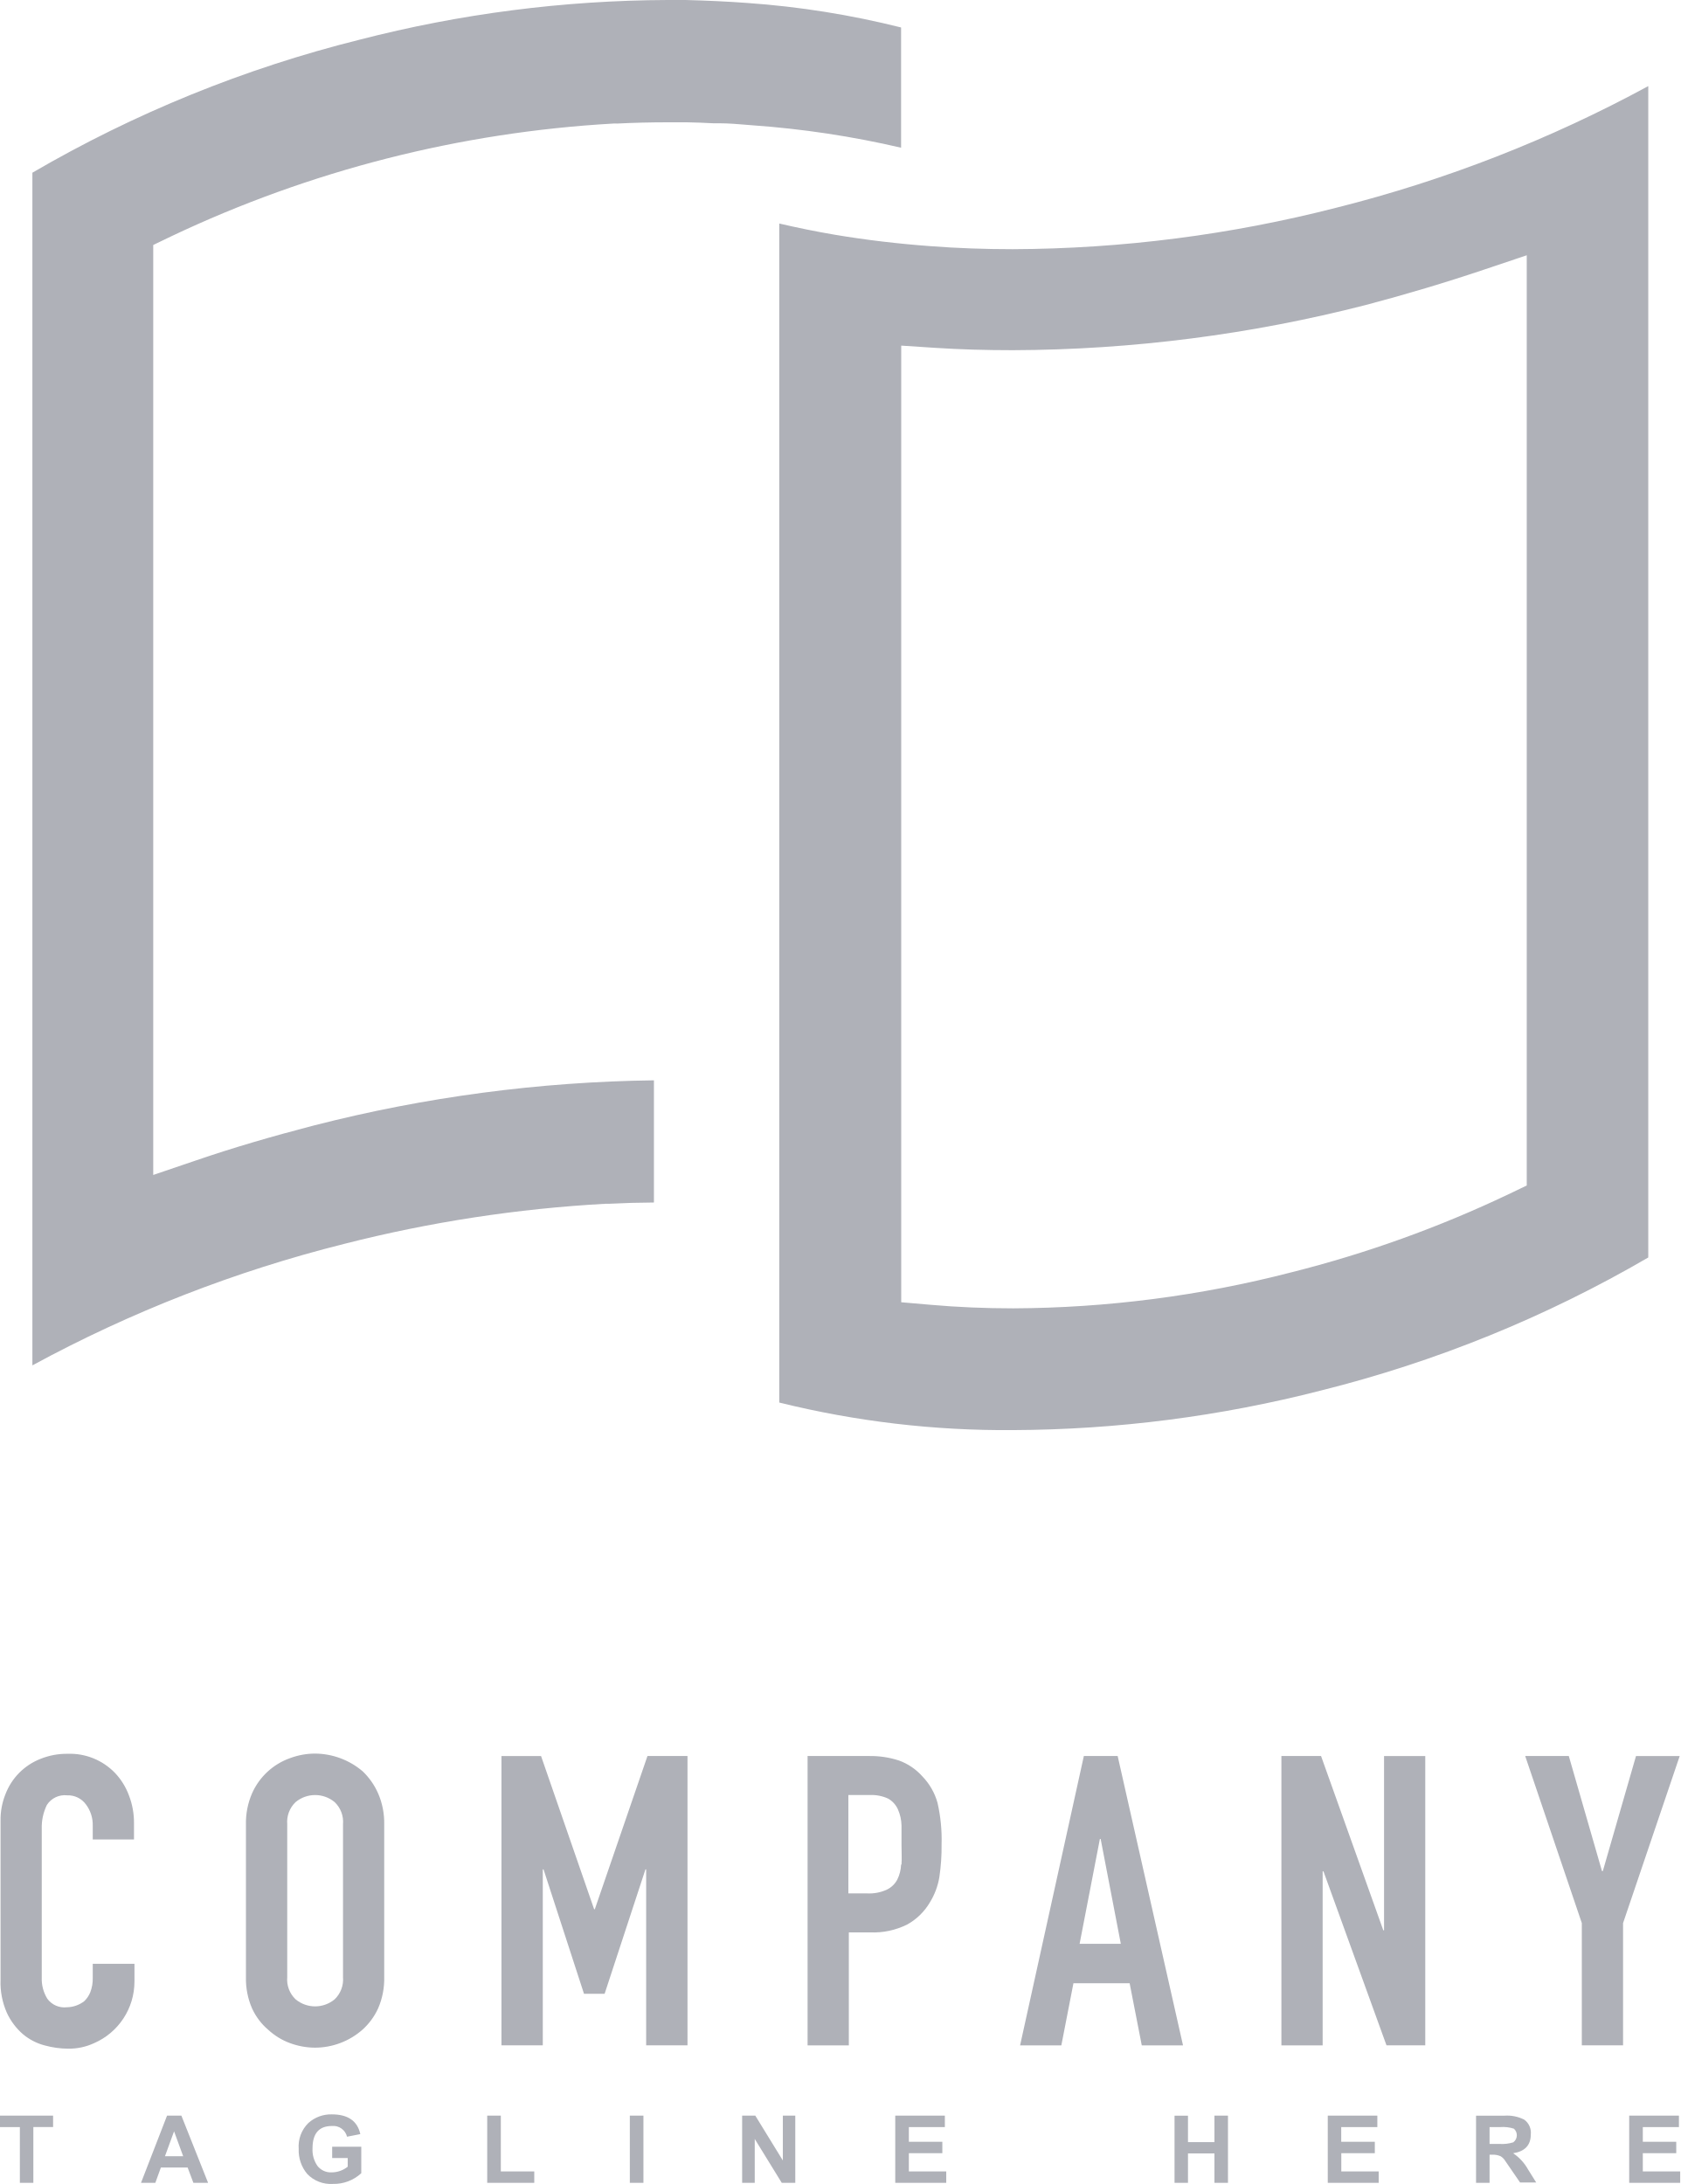
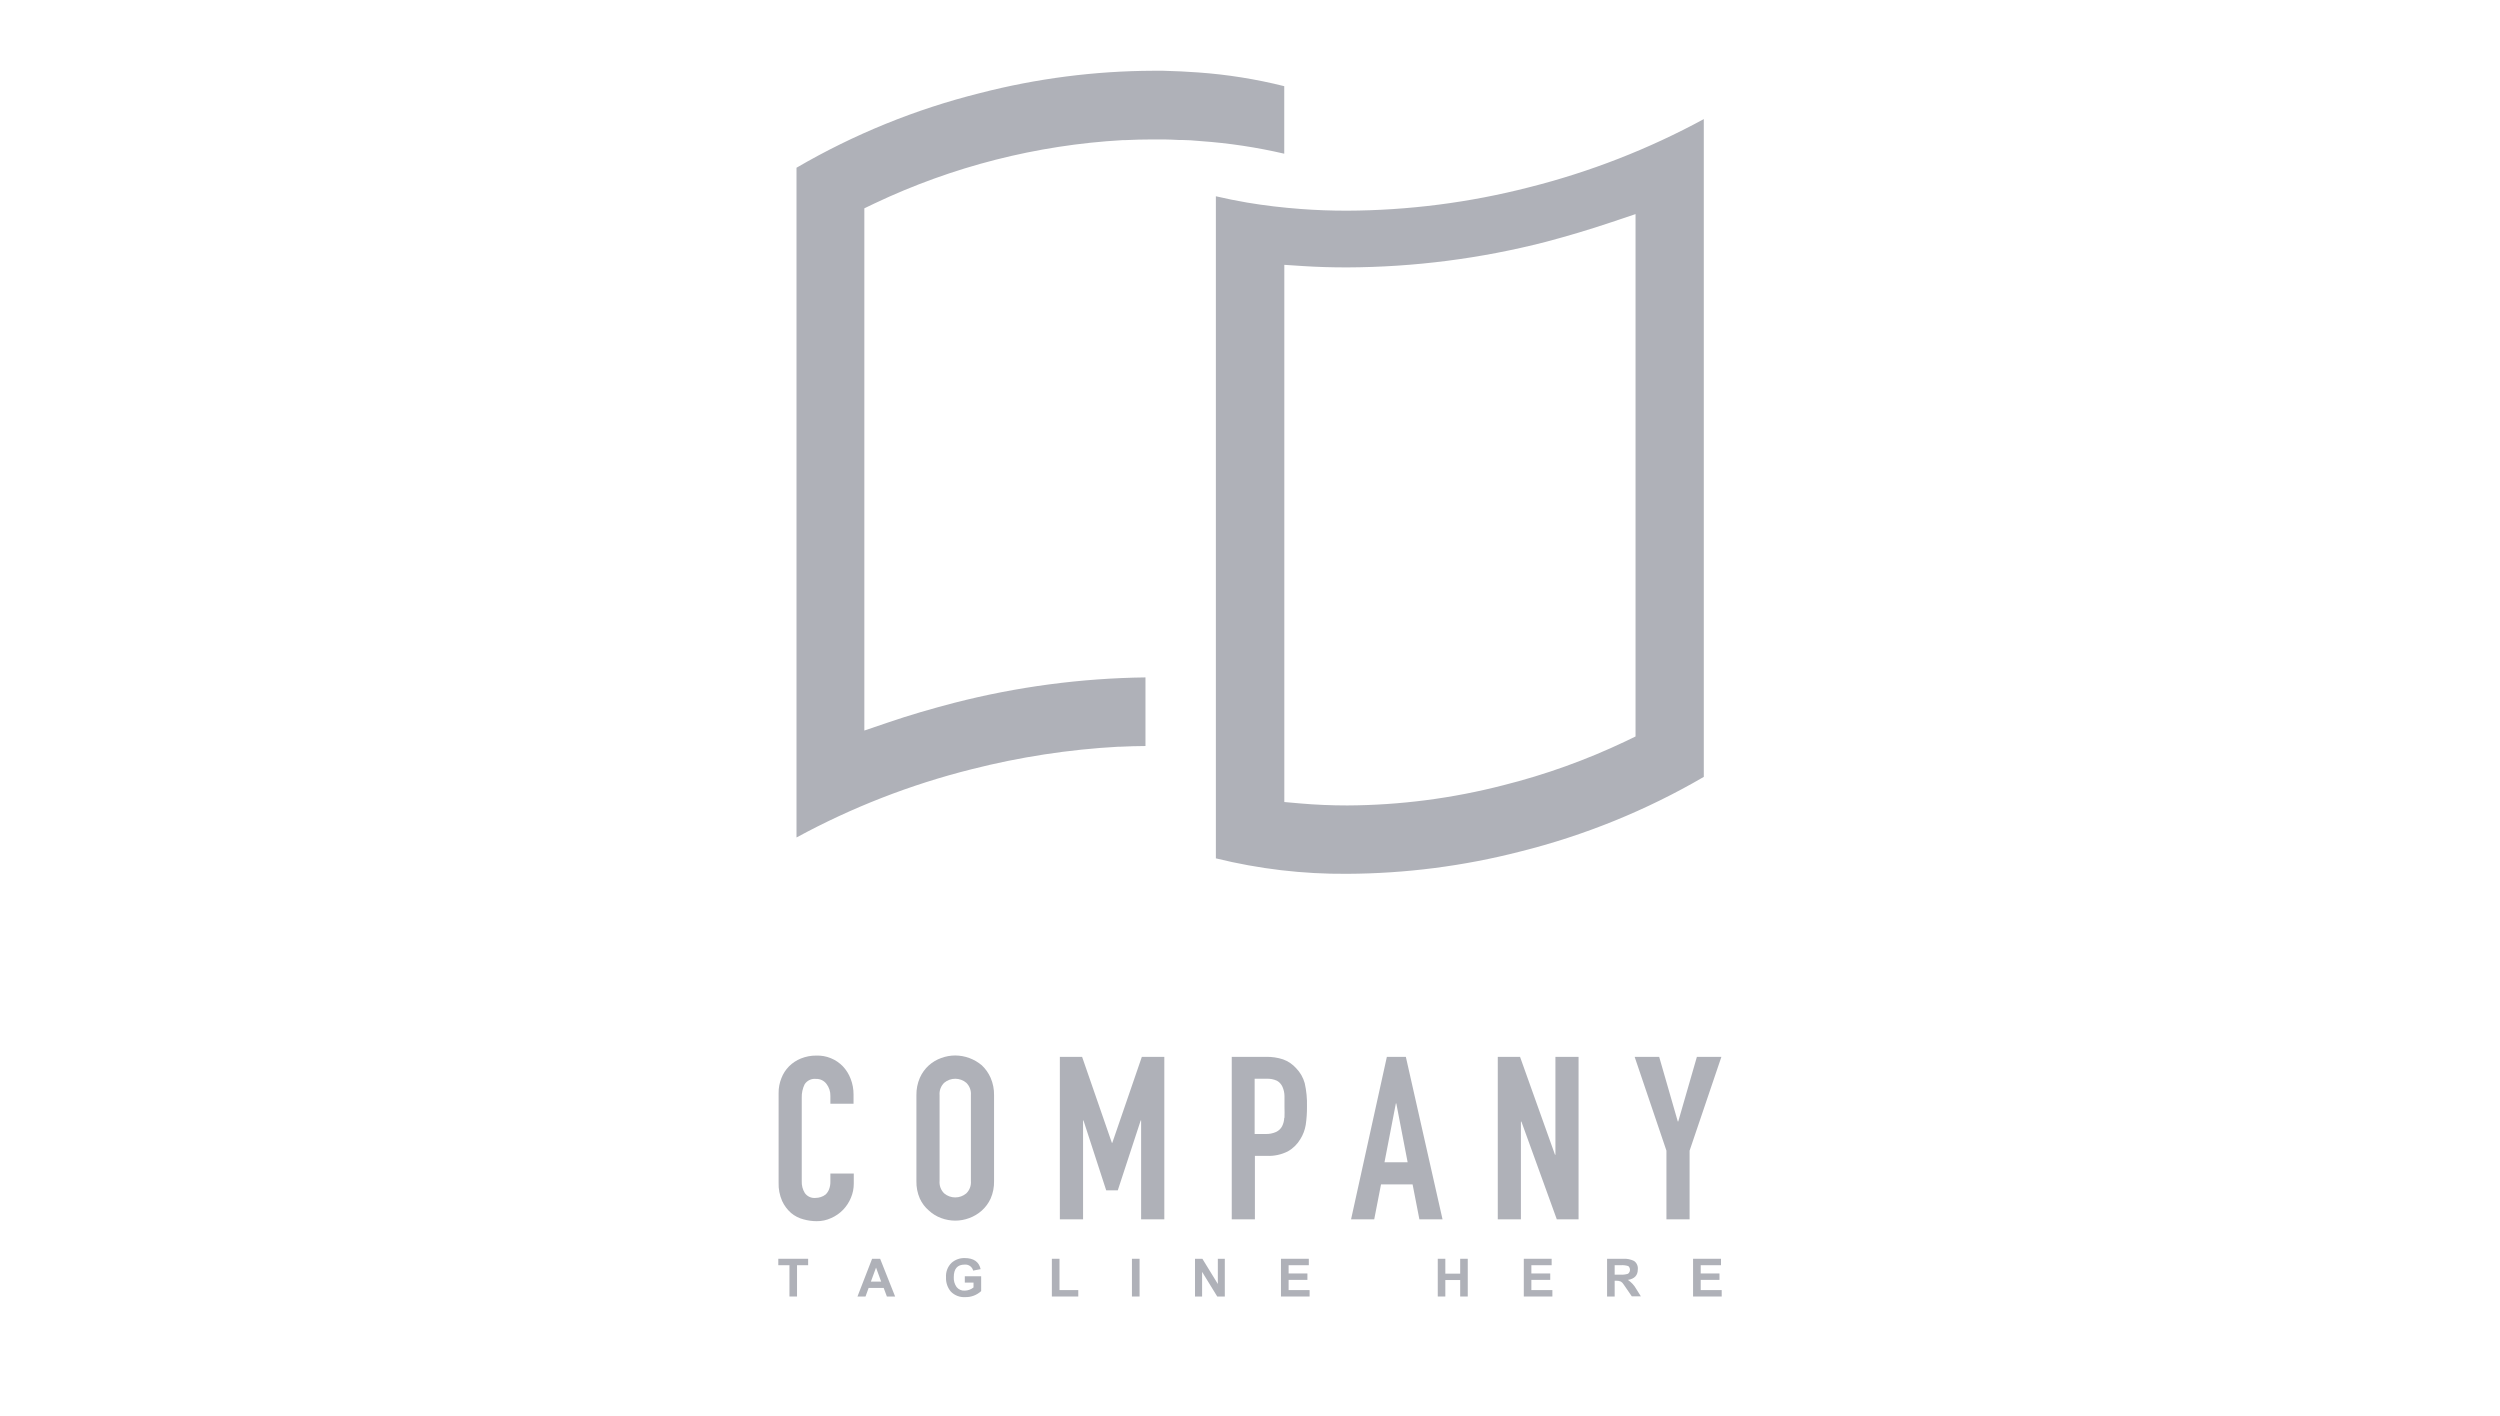
- <svg xmlns="http://www.w3.org/2000/svg" width="40" height="52" fill="none">
-   <path fill-rule="evenodd" clip-rule="evenodd" d="M17.114 2.935h-.137c-.21-.013-.42-.018-.63-.023h-.455c-.397 0-.802.01-1.204.03a.625.625 0 0 0-.091 0A28.275 28.275 0 0 0 4.08 5.625l-.432.208v22.142l1.012-.344c.888-.305 1.834-.58 2.813-.834a34.328 34.328 0 0 1 8.095-1.075v2.909c-.362.002-.713.012-1.065.03h-.084a32.36 32.36 0 0 0-6.228.956 31.634 31.634 0 0 0-7.42 2.892V4.112A29.727 29.727 0 0 1 8.557.946 29.793 29.793 0 0 1 15.892 0h.427c.511.013 1.01.036 1.478.071a21.09 21.09 0 0 1 3.655.583v2.863a22.623 22.623 0 0 0-3.542-.534l-.072-.006c-.247-.021-.494-.042-.724-.042Zm5.039 2.926c.635.049 1.293.072 1.958.072a31.467 31.467 0 0 0 7.713-.99A31.777 31.777 0 0 0 39.24 2.05v27.89a29.815 29.815 0 0 1-7.786 3.166 29.943 29.943 0 0 1-7.337.944 22.405 22.405 0 0 1-5.565-.656V5.322c.43.1.873.191 1.323.267.739.125 1.518.216 2.277.272Zm14.194.217-1.012.34c-.93.313-1.87.593-2.813.842a34.263 34.263 0 0 1-8.406 1.078c-.66 0-1.267-.018-1.854-.056l-.807-.053V31.006l.693.06c.642.057 1.305.085 1.973.085a26.884 26.884 0 0 0 6.62-.857 27.764 27.764 0 0 0 5.173-1.86l.433-.208V6.078Z" fill="#AFB1B8" />
-   <path d="M2.737 42.212a1.492 1.492 0 0 0-1.126-.455 1.673 1.673 0 0 0-.65.122 1.463 1.463 0 0 0-.832.842c-.08.2-.119.413-.116.628v3.794c-.01.267.042.533.149.778.09.195.219.368.38.509.151.127.329.22.52.27.185.051.376.078.567.078.211.002.42-.043.612-.132a1.599 1.599 0 0 0 .96-1.465v-.424h-.993v.338a.881.881 0 0 1-.058.338.608.608 0 0 1-.144.214.697.697 0 0 1-.415.145.503.503 0 0 1-.465-.204.899.899 0 0 1-.132-.508v-3.538c-.006-.196.036-.39.122-.567a.507.507 0 0 1 .485-.229.527.527 0 0 1 .443.214.806.806 0 0 1 .164.509v.328h.982v-.387a1.788 1.788 0 0 0-.121-.664 1.562 1.562 0 0 0-.332-.534ZM8.629 42.17a1.765 1.765 0 0 0-1.128-.418c-.202 0-.403.037-.592.107A1.559 1.559 0 0 0 6 42.7c-.1.231-.15.482-.145.735v3.638c-.006.256.043.51.145.745.09.196.22.37.384.509.152.14.33.25.524.32.19.07.39.106.592.107a1.714 1.714 0 0 0 1.128-.427c.158-.142.286-.315.374-.509.102-.234.151-.489.145-.745v-3.639a1.77 1.77 0 0 0-.145-.734 1.643 1.643 0 0 0-.374-.532Zm-.463 4.904a.654.654 0 0 1-.197.527.727.727 0 0 1-.934 0 .652.652 0 0 1-.197-.527v-3.639a.654.654 0 0 1 .197-.526.727.727 0 0 1 .934 0 .651.651 0 0 1 .197.526v3.64ZM16.367 48.7v-6.89h-.953l-1.253 3.647h-.017l-1.263-3.646h-.943v6.888h.984v-4.19h.018l.963 2.962h.491l.972-2.962h.017v4.19h.984ZM21.958 42.294c-.151-.17-.343-.3-.556-.377a2.184 2.184 0 0 0-.714-.107h-1.462v6.89h.982v-2.691h.505c.307.014.611-.051.886-.188a1.43 1.43 0 0 0 .539-.527c.113-.183.19-.387.225-.6a4.9 4.9 0 0 0 .053-.783c.01-.33-.023-.662-.096-.984a1.466 1.466 0 0 0-.362-.633Zm-.506 2.1a.867.867 0 0 1-.091.359.552.552 0 0 1-.253.241 1.006 1.006 0 0 1-.463.087h-.448v-2.342h.506a.942.942 0 0 1 .443.086.556.556 0 0 1 .23.254c.054.121.083.252.086.384v.458c0 .16.01.326 0 .473h-.01ZM26.608 41.81h-.805l-1.518 6.89h.982l.288-1.48h1.338l.289 1.48h.982l-1.556-6.89Zm-.906 4.471.483-2.497h.018l.48 2.497h-.981ZM32.95 45.96h-.018l-1.482-4.15h-.944v6.89h.982v-4.143h.02l1.5 4.142h.923v-6.888h-.981v4.15ZM38.948 41.81l-.79 2.74h-.02l-.79-2.74H36.31l1.348 3.978v2.911h.982v-2.911l1.348-3.977h-1.04ZM0 50.645h.473v1.327h.321v-1.328h.47v-.272H0v.273ZM3.977 50.372l-.62 1.6h.341l.132-.364h.637l.137.364h.35l-.636-1.6h-.341Zm-.05.967.217-.593.217.593h-.435ZM7.908 51.382h.37v.206a.613.613 0 0 1-.38.135.404.404 0 0 1-.34-.153.669.669 0 0 1-.118-.417c0-.356.154-.534.46-.534a.337.337 0 0 1 .362.255l.316-.062c-.068-.312-.293-.47-.678-.47a.804.804 0 0 0-.559.206.78.78 0 0 0-.23.615.873.873 0 0 0 .205.6.776.776 0 0 0 .607.235.96.96 0 0 0 .678-.255v-.63h-.693v.27ZM11.923 50.372h-.324v1.6h1.12V51.7h-.796v-1.328ZM15.318 50.372h-.324v1.6h.324v-1.6ZM18.637 51.44l-.656-1.068h-.313v1.6h.3v-1.045l.643 1.045h.322v-1.6h-.296v1.069ZM21.637 51.267h.797v-.272h-.797v-.35h.857v-.273h-1.181v1.6h1.214V51.7h-.89v-.433ZM28.912 51.003h-.63v-.63h-.32v1.599h.32v-.7h.63v.7h.322v-1.6h-.322v.631ZM31.93 51.267h.8v-.272h-.8v-.35h.86v-.273H31.61v1.6h1.212V51.7h-.89v-.433ZM36.023 51.268c.278-.044.42-.191.42-.445a.383.383 0 0 0-.157-.356.904.904 0 0 0-.468-.094h-.678v1.599h.322v-.669h.063a.431.431 0 0 1 .2.036c.047.029.086.069.114.117l.349.508h.384l-.195-.312a1.115 1.115 0 0 0-.354-.384Zm-.324-.222h-.237v-.401h.253a.84.84 0 0 1 .326.038.21.21 0 0 1-.015.325.913.913 0 0 1-.327.038ZM39.11 51.267h.796v-.272h-.796v-.35h.86v-.273h-1.184v1.6H40V51.7h-.89v-.433Z" fill="#AFB1B8" />
+ <svg xmlns="http://www.w3.org/2000/svg" width="106" height="60" viewBox="0 0 106 60" fill="none">
+   <path fill-rule="evenodd" clip-rule="evenodd" d="M50.114 5.935H49.977C49.767 5.922 49.557 5.917 49.347 5.912H49.347H49.327H48.892C48.495 5.912 48.09 5.922 47.688 5.942C47.657 5.94 47.627 5.94 47.597 5.942C43.952 6.149 40.382 7.06 37.081 8.625L36.648 8.833V30.975L37.66 30.631C38.548 30.326 39.494 30.052 40.473 29.797C43.119 29.118 45.837 28.757 48.568 28.722V31.631C48.206 31.633 47.855 31.643 47.503 31.661H47.419C45.318 31.776 43.232 32.097 41.191 32.617C38.607 33.264 36.114 34.236 33.772 35.509V7.112C36.205 5.693 38.825 4.627 41.556 3.946C43.953 3.327 46.417 3.009 48.892 3H49.319C49.83 3.013 50.329 3.036 50.797 3.071C52.03 3.158 53.253 3.353 54.452 3.654V6.517C53.287 6.246 52.103 6.067 50.91 5.983C50.886 5.981 50.862 5.979 50.838 5.977C50.591 5.956 50.344 5.935 50.114 5.935ZM55.153 8.861C55.788 8.91 56.446 8.933 57.111 8.933C59.712 8.923 62.303 8.591 64.824 7.943C67.407 7.294 69.899 6.322 72.241 5.05V32.94C69.807 34.358 67.185 35.424 64.455 36.106C62.057 36.723 59.593 37.039 57.118 37.05C55.243 37.065 53.374 36.844 51.553 36.394V8.322C51.983 8.421 52.426 8.513 52.876 8.589C53.615 8.714 54.394 8.805 55.153 8.861ZM69.347 9.078L68.335 9.418C67.404 9.731 66.466 10.011 65.522 10.26C62.775 10.966 59.951 11.328 57.116 11.338C56.456 11.338 55.849 11.32 55.262 11.282L54.455 11.229V31.318V34.006L55.148 34.067C55.79 34.123 56.453 34.151 57.121 34.151C59.354 34.141 61.578 33.853 63.741 33.294C65.522 32.847 67.255 32.224 68.915 31.435L69.347 31.226V9.078Z" fill="#AFB1B8" />
+   <path d="M35.737 45.212C35.592 45.062 35.416 44.943 35.222 44.865C35.028 44.786 34.82 44.75 34.611 44.757C34.389 44.754 34.168 44.796 33.961 44.879C33.772 44.955 33.6 45.068 33.455 45.212C33.312 45.357 33.201 45.53 33.129 45.721C33.05 45.921 33.01 46.134 33.013 46.349V50.143C33.004 50.41 33.055 50.676 33.162 50.921C33.251 51.116 33.381 51.289 33.541 51.43C33.693 51.557 33.871 51.65 34.062 51.699C34.247 51.751 34.438 51.778 34.629 51.778C34.84 51.78 35.05 51.735 35.241 51.646C35.431 51.563 35.603 51.444 35.747 51.295C35.888 51.148 36.001 50.975 36.079 50.786C36.16 50.595 36.201 50.389 36.2 50.181V49.757H35.208V50.095C35.211 50.21 35.192 50.325 35.15 50.433C35.118 50.514 35.069 50.587 35.006 50.647C34.945 50.696 34.874 50.733 34.799 50.756C34.732 50.778 34.662 50.79 34.591 50.791C34.503 50.802 34.413 50.788 34.331 50.753C34.249 50.717 34.179 50.66 34.126 50.588C34.032 50.436 33.986 50.258 33.994 50.08V46.542C33.988 46.346 34.03 46.151 34.116 45.975C34.167 45.895 34.24 45.831 34.326 45.791C34.412 45.75 34.507 45.735 34.601 45.746C34.687 45.743 34.772 45.761 34.849 45.798C34.926 45.836 34.993 45.891 35.044 45.96C35.155 46.106 35.213 46.285 35.208 46.469V46.797H36.19V46.41C36.192 46.183 36.151 45.958 36.069 45.746C35.995 45.548 35.883 45.366 35.737 45.212Z" fill="#AFB1B8" />
+   <path d="M41.629 45.169C41.313 44.902 40.914 44.755 40.501 44.752C40.299 44.753 40.098 44.789 39.909 44.859C39.716 44.928 39.538 45.033 39.385 45.169C39.221 45.317 39.09 45.498 39.001 45.701C38.901 45.932 38.852 46.183 38.856 46.435V50.074C38.849 50.33 38.899 50.585 39.001 50.819C39.09 51.015 39.221 51.189 39.385 51.328C39.537 51.469 39.715 51.578 39.909 51.648C40.098 51.718 40.299 51.754 40.501 51.755C40.703 51.755 40.903 51.719 41.093 51.648C41.29 51.577 41.472 51.468 41.629 51.328C41.787 51.186 41.914 51.013 42.003 50.819C42.105 50.585 42.154 50.33 42.148 50.074V46.435C42.152 46.183 42.103 45.932 42.003 45.701C41.915 45.5 41.788 45.319 41.629 45.169ZM41.166 50.074C41.174 50.171 41.161 50.269 41.127 50.36C41.093 50.451 41.039 50.533 40.969 50.601C40.838 50.711 40.672 50.771 40.502 50.771C40.331 50.771 40.166 50.711 40.035 50.601C39.965 50.533 39.911 50.451 39.877 50.36C39.843 50.269 39.83 50.171 39.838 50.074V46.435C39.83 46.339 39.843 46.241 39.877 46.15C39.911 46.059 39.965 45.976 40.035 45.909C40.166 45.799 40.331 45.739 40.502 45.739C40.672 45.739 40.838 45.799 40.969 45.909C41.039 45.976 41.093 46.059 41.127 46.15C41.161 46.241 41.174 46.339 41.166 46.435V50.074Z" fill="#AFB1B8" />
+   <path d="M49.367 51.699V44.811H48.414L47.161 48.457H47.144L45.881 44.811H44.938V51.699H45.922V47.509H45.94L46.903 50.471H47.394L48.365 47.509H48.383V51.699H49.367Z" fill="#AFB1B8" />
+   <path d="M54.958 45.294C54.806 45.124 54.615 44.994 54.401 44.917C54.171 44.842 53.93 44.806 53.688 44.81H52.226V51.699H53.208V49.009H53.713C54.02 49.023 54.324 48.958 54.599 48.821C54.822 48.697 55.008 48.515 55.138 48.294C55.251 48.111 55.328 47.907 55.363 47.694C55.401 47.435 55.419 47.173 55.416 46.911C55.425 46.58 55.393 46.249 55.32 45.927C55.254 45.688 55.13 45.471 54.958 45.294ZM54.452 47.394C54.448 47.519 54.417 47.641 54.361 47.753C54.305 47.859 54.216 47.943 54.108 47.994C53.963 48.059 53.804 48.089 53.645 48.081H53.197V45.739H53.703C53.856 45.731 54.008 45.761 54.146 45.825C54.248 45.883 54.328 45.972 54.376 46.079C54.43 46.2 54.459 46.331 54.462 46.463C54.462 46.608 54.462 46.761 54.462 46.921C54.462 47.081 54.472 47.247 54.462 47.394H54.452Z" fill="#AFB1B8" />
+   <path d="M59.608 44.811H58.803L57.285 51.699H58.267L58.555 50.219H59.894L60.182 51.699H61.163L59.608 44.811ZM58.702 49.281L59.185 46.784H59.203L59.684 49.281H58.702Z" fill="#AFB1B8" />
+   <path d="M65.95 48.961H65.932L64.45 44.811H63.506V51.699H64.487V47.557H64.508L66.008 51.699H66.931V44.811H65.95V48.961Z" fill="#AFB1B8" />
+   <path d="M71.948 44.811L71.158 47.549H71.138L70.349 44.811H69.309L70.657 48.788V51.699H71.639V48.788L72.987 44.811H71.948Z" fill="#AFB1B8" />
+   <path d="M33 53.645H33.473V54.972H33.794V53.645H34.265V53.372H33V53.645Z" fill="#AFB1B8" />
+   <path d="M36.977 53.372L36.357 54.972H36.698L36.83 54.608H37.468L37.604 54.972H37.953L37.318 53.372H36.977ZM36.926 54.339L37.144 53.746L37.361 54.339H36.926Z" fill="#AFB1B8" />
+   <path d="M40.908 54.382H41.277V54.588C41.169 54.675 41.036 54.722 40.898 54.723C40.833 54.727 40.769 54.715 40.71 54.688C40.651 54.661 40.599 54.621 40.559 54.57C40.474 54.449 40.432 54.302 40.44 54.153C40.44 53.797 40.594 53.619 40.9 53.619C40.981 53.611 41.062 53.633 41.128 53.679C41.194 53.726 41.242 53.795 41.262 53.873L41.578 53.812C41.51 53.5 41.285 53.342 40.9 53.342C40.695 53.337 40.495 53.41 40.341 53.548C40.261 53.628 40.198 53.724 40.159 53.83C40.119 53.937 40.103 54.05 40.111 54.163C40.102 54.382 40.175 54.597 40.316 54.764C40.394 54.844 40.489 54.907 40.594 54.947C40.699 54.988 40.811 55.005 40.923 54.998C41.173 55.005 41.416 54.913 41.601 54.743V54.113H40.908V54.382Z" fill="#AFB1B8" />
+   <path d="M44.923 53.372H44.599V54.972H45.719V54.7H44.923V53.372Z" fill="#AFB1B8" />
+   <path d="M48.318 53.372H47.994V54.972H48.318V53.372Z" fill="#AFB1B8" />
+   <path d="M51.636 54.441L50.981 53.372H50.668V54.972H50.969V53.927L51.611 54.972H51.932V53.372H51.636V54.441Z" fill="#AFB1B8" />
+   <path d="M54.637 54.267H55.434V53.995H54.637V53.645H55.494V53.372H54.313V54.972H55.527V54.7H54.637V54.267Z" fill="#AFB1B8" />
+   <path d="M61.912 54.003H61.282V53.372H60.961V54.972H61.282V54.273H61.912V54.972H62.233V53.372H61.912V54.003Z" fill="#AFB1B8" />
+   <path d="M64.93 54.267H65.73V53.995H64.93V53.645H65.79V53.372H64.609V54.972H65.821V54.7H64.93V54.267Z" fill="#AFB1B8" />
+   <path d="M69.023 54.268C69.302 54.224 69.443 54.077 69.443 53.823C69.451 53.755 69.441 53.686 69.413 53.623C69.386 53.56 69.342 53.506 69.286 53.467C69.141 53.394 68.98 53.361 68.818 53.373H68.14V54.972H68.462V54.303H68.525C68.593 54.299 68.662 54.311 68.725 54.339C68.772 54.368 68.811 54.408 68.839 54.456L69.188 54.964H69.572L69.377 54.652C69.291 54.497 69.17 54.366 69.023 54.268ZM68.699 54.046H68.462V53.645H68.715C68.825 53.636 68.936 53.649 69.041 53.683C69.064 53.703 69.083 53.729 69.095 53.758C69.107 53.787 69.113 53.818 69.111 53.849C69.11 53.88 69.101 53.911 69.087 53.938C69.072 53.966 69.051 53.99 69.026 54.008C68.92 54.041 68.81 54.053 68.699 54.046Z" fill="#AFB1B8" />
+   <path d="M72.11 54.267H72.906V53.995H72.11V53.645H72.97V53.372H71.786V54.972H73V54.7H72.11V54.267Z" fill="#AFB1B8" />
</svg>
